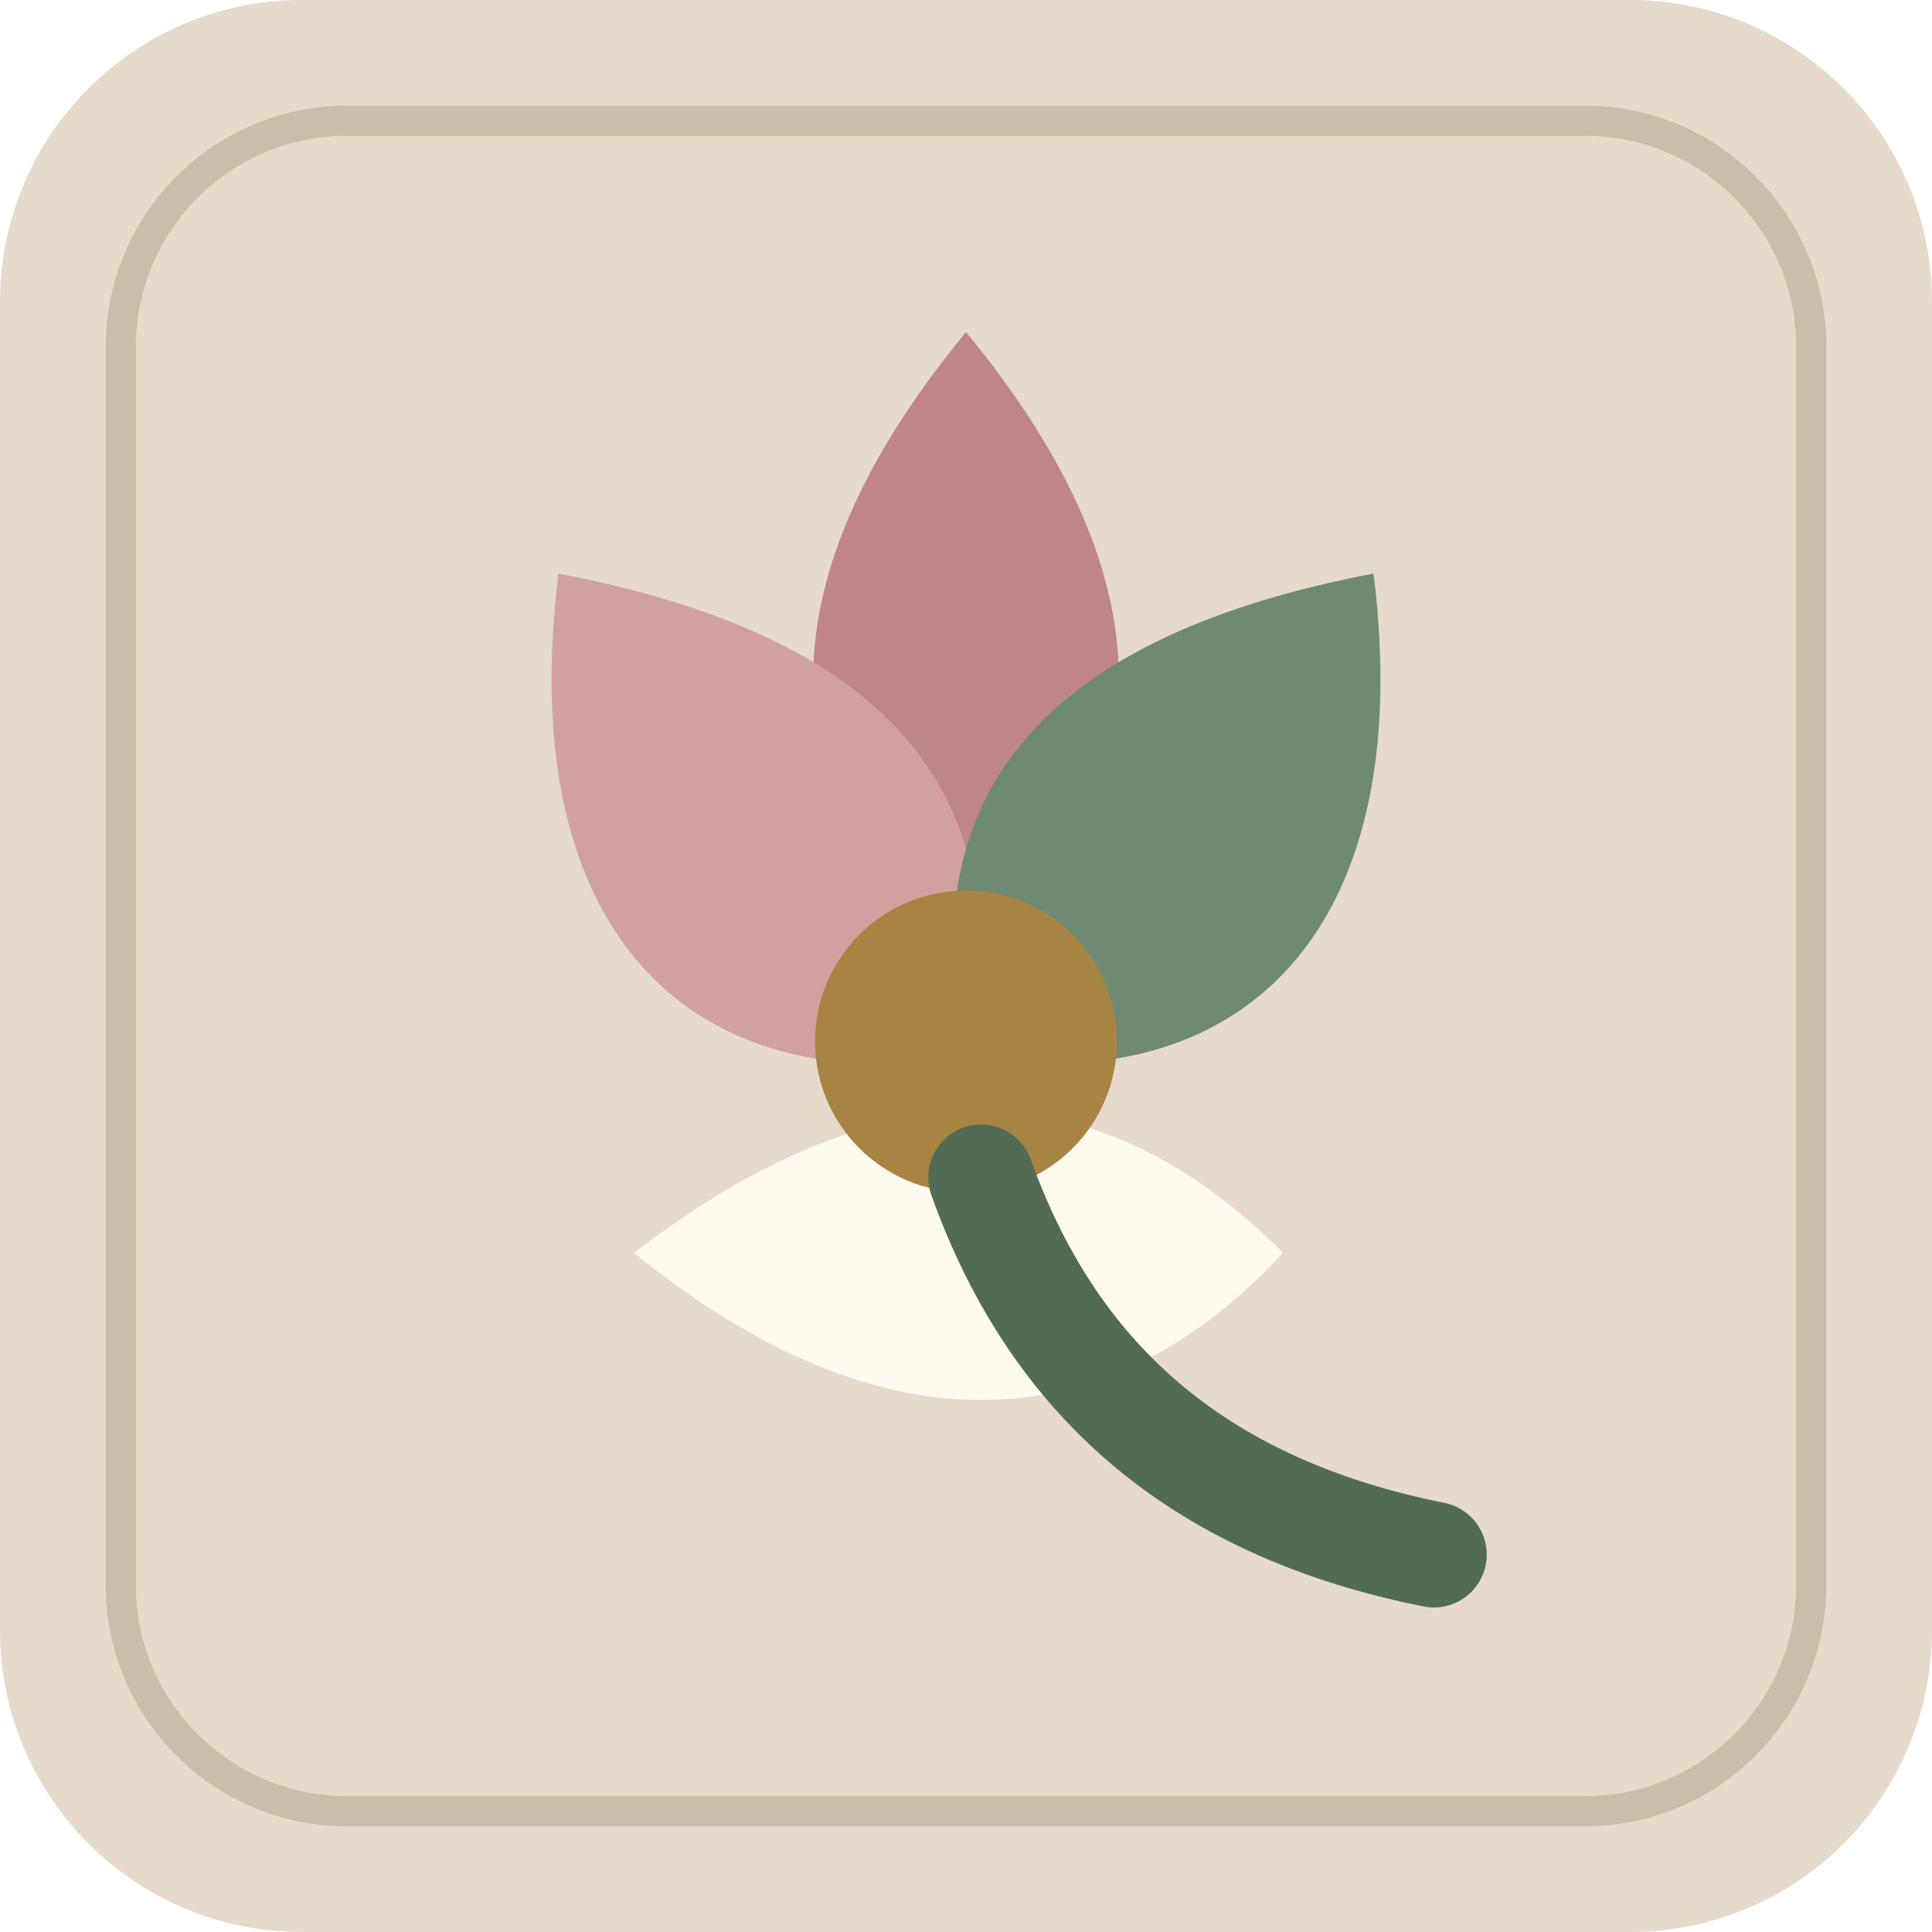
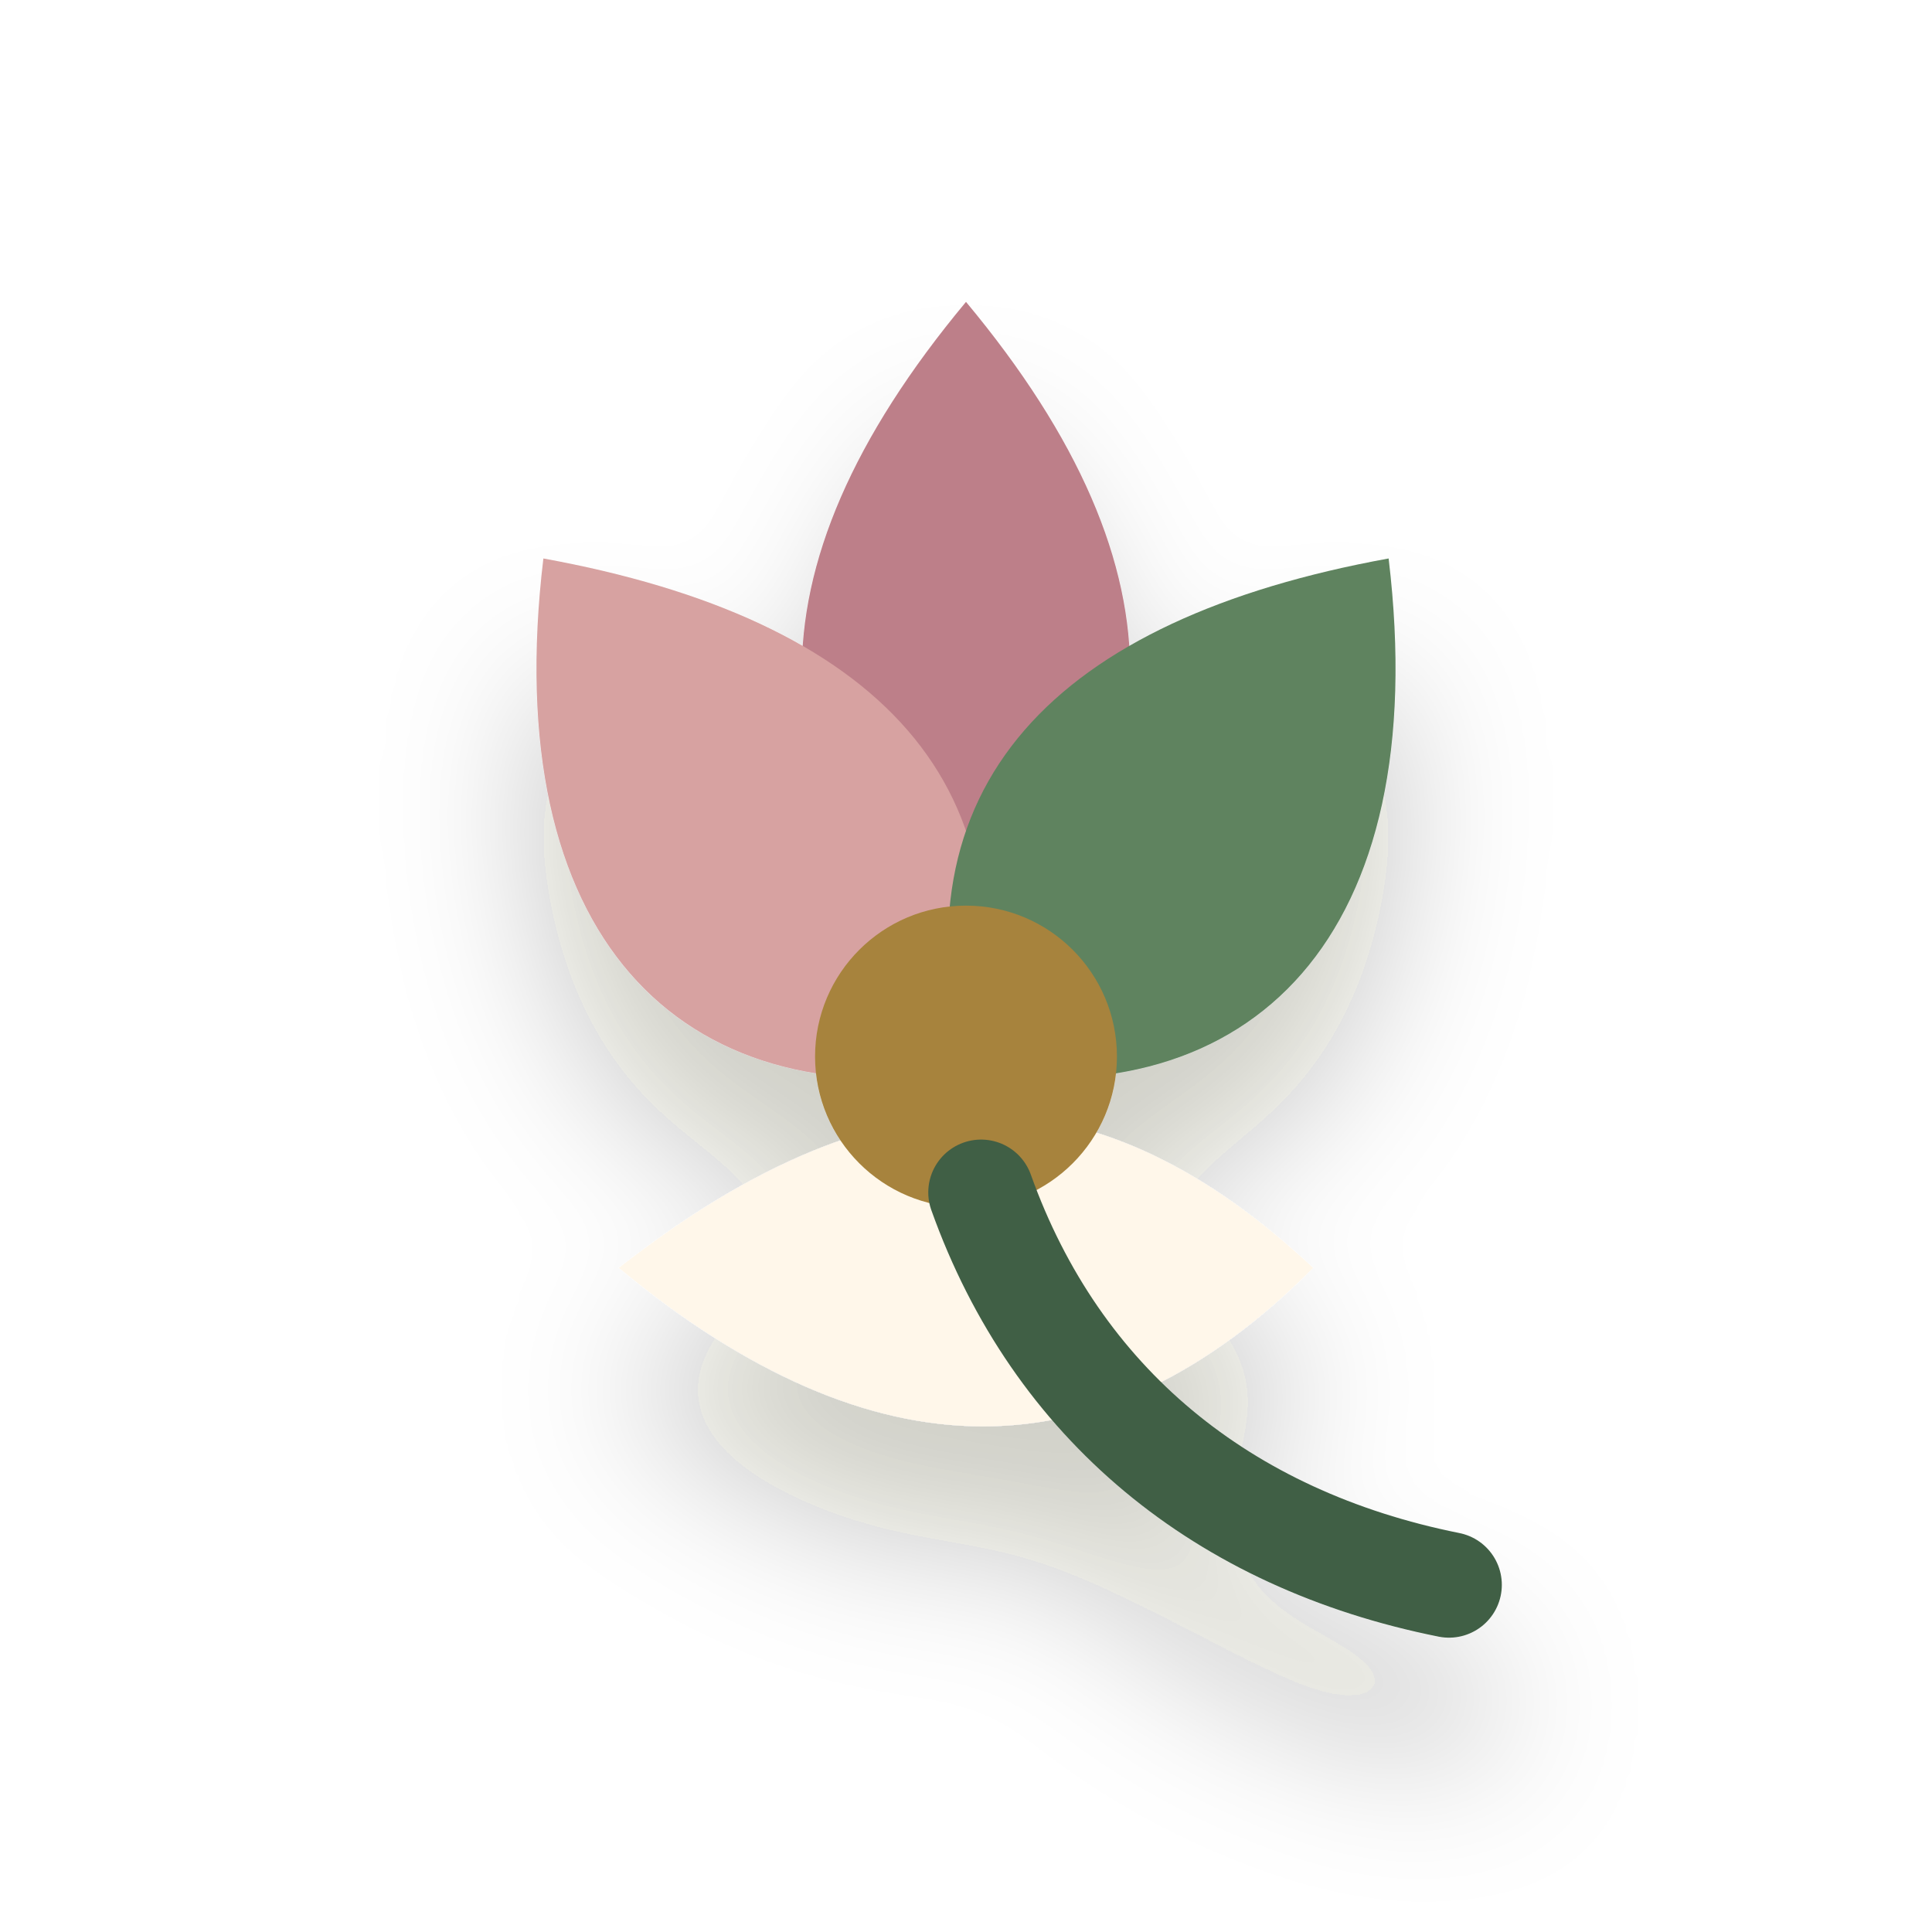
<svg xmlns="http://www.w3.org/2000/svg" viewBox="0 0 128 128" role="img" aria-label="Lily icon">
-   <rect width="128" height="128" rx="20" fill="#e6dacb" />
-   <rect x="8" y="8" width="112" height="112" rx="15" fill="none" stroke="#cbbba8" stroke-width="2" opacity=".95" />
-   <g>
-     <path d="M64 22c14 17 13 31 0 43-13-12-14-26 0-43z" fill="#bf858a" />
-     <path d="M37 38c21 4 31 14 27 32-18 3-30-8-27-32z" fill="#d1a1a0" />
-     <path d="M91 38c-21 4-31 14-27 32 18 3 30-8 27-32z" fill="#6f8a72" />
-     <path d="M42 83c17-13 31-12 43 0-12 13-27 13-43 0z" fill="#fffaf0" />
-     <circle cx="64" cy="69" r="10" fill="#a88443" />
-     <path d="M65 78c5 14 15 22 30 25" fill="none" stroke="#526b55" stroke-width="7" stroke-linecap="round" />
+   <defs>
+     <filter id="depth" x="-40%" y="-40%" width="180%" height="180%">
+       <feDropShadow dx="0" dy="8" stdDeviation="5" flood-color="#2b2118" flood-opacity=".22" />
+     </filter>
+     <linearGradient id="soft" x1="18" x2="110" y1="18" y2="112" gradientUnits="userSpaceOnUse">
+       <stop stop-color="#fffaf2" />
+       <stop offset="1" stop-color="#e5d8ca" />
+     </linearGradient>
+     <linearGradient id="warm" x1="20" x2="108" y1="20" y2="108" gradientUnits="userSpaceOnUse">
+       <stop stop-color="#ddaaa2" />
+       <stop offset="1" stop-color="#ad715e" />
+     </linearGradient>
+     <linearGradient id="cool" x1="20" x2="108" y1="20" y2="108" gradientUnits="userSpaceOnUse">
+       <stop stop-color="#7fa9a2" />
+       <stop offset="1" stop-color="#456f77" />
+     </linearGradient>
+   </defs>
+   <g filter="url(#depth)">
+     <path d="M64 20c15 18 14 33 0 46-14-13-15-28 0-46z" fill="#bd7f89" />
+     <path d="M36 37c22 4 33 15 28 34-19 3-31-9-28-34z" fill="#d7a2a1" />
+     <path d="M92 37c-22 4-33 15-28 34 19 3 31-9 28-34z" fill="#5f835f" />
+     <path d="M41 84c18-14 32-13 46 0-14 14-29 14-46 0z" fill="#fff7ea" />
+     <circle cx="64" cy="70" r="10" fill="#a7833c" />
+     <path d="M65 79c5 14 16 23 31 26" fill="none" stroke="#415e45" stroke-width="7" stroke-linecap="round" />
  </g>
</svg>
